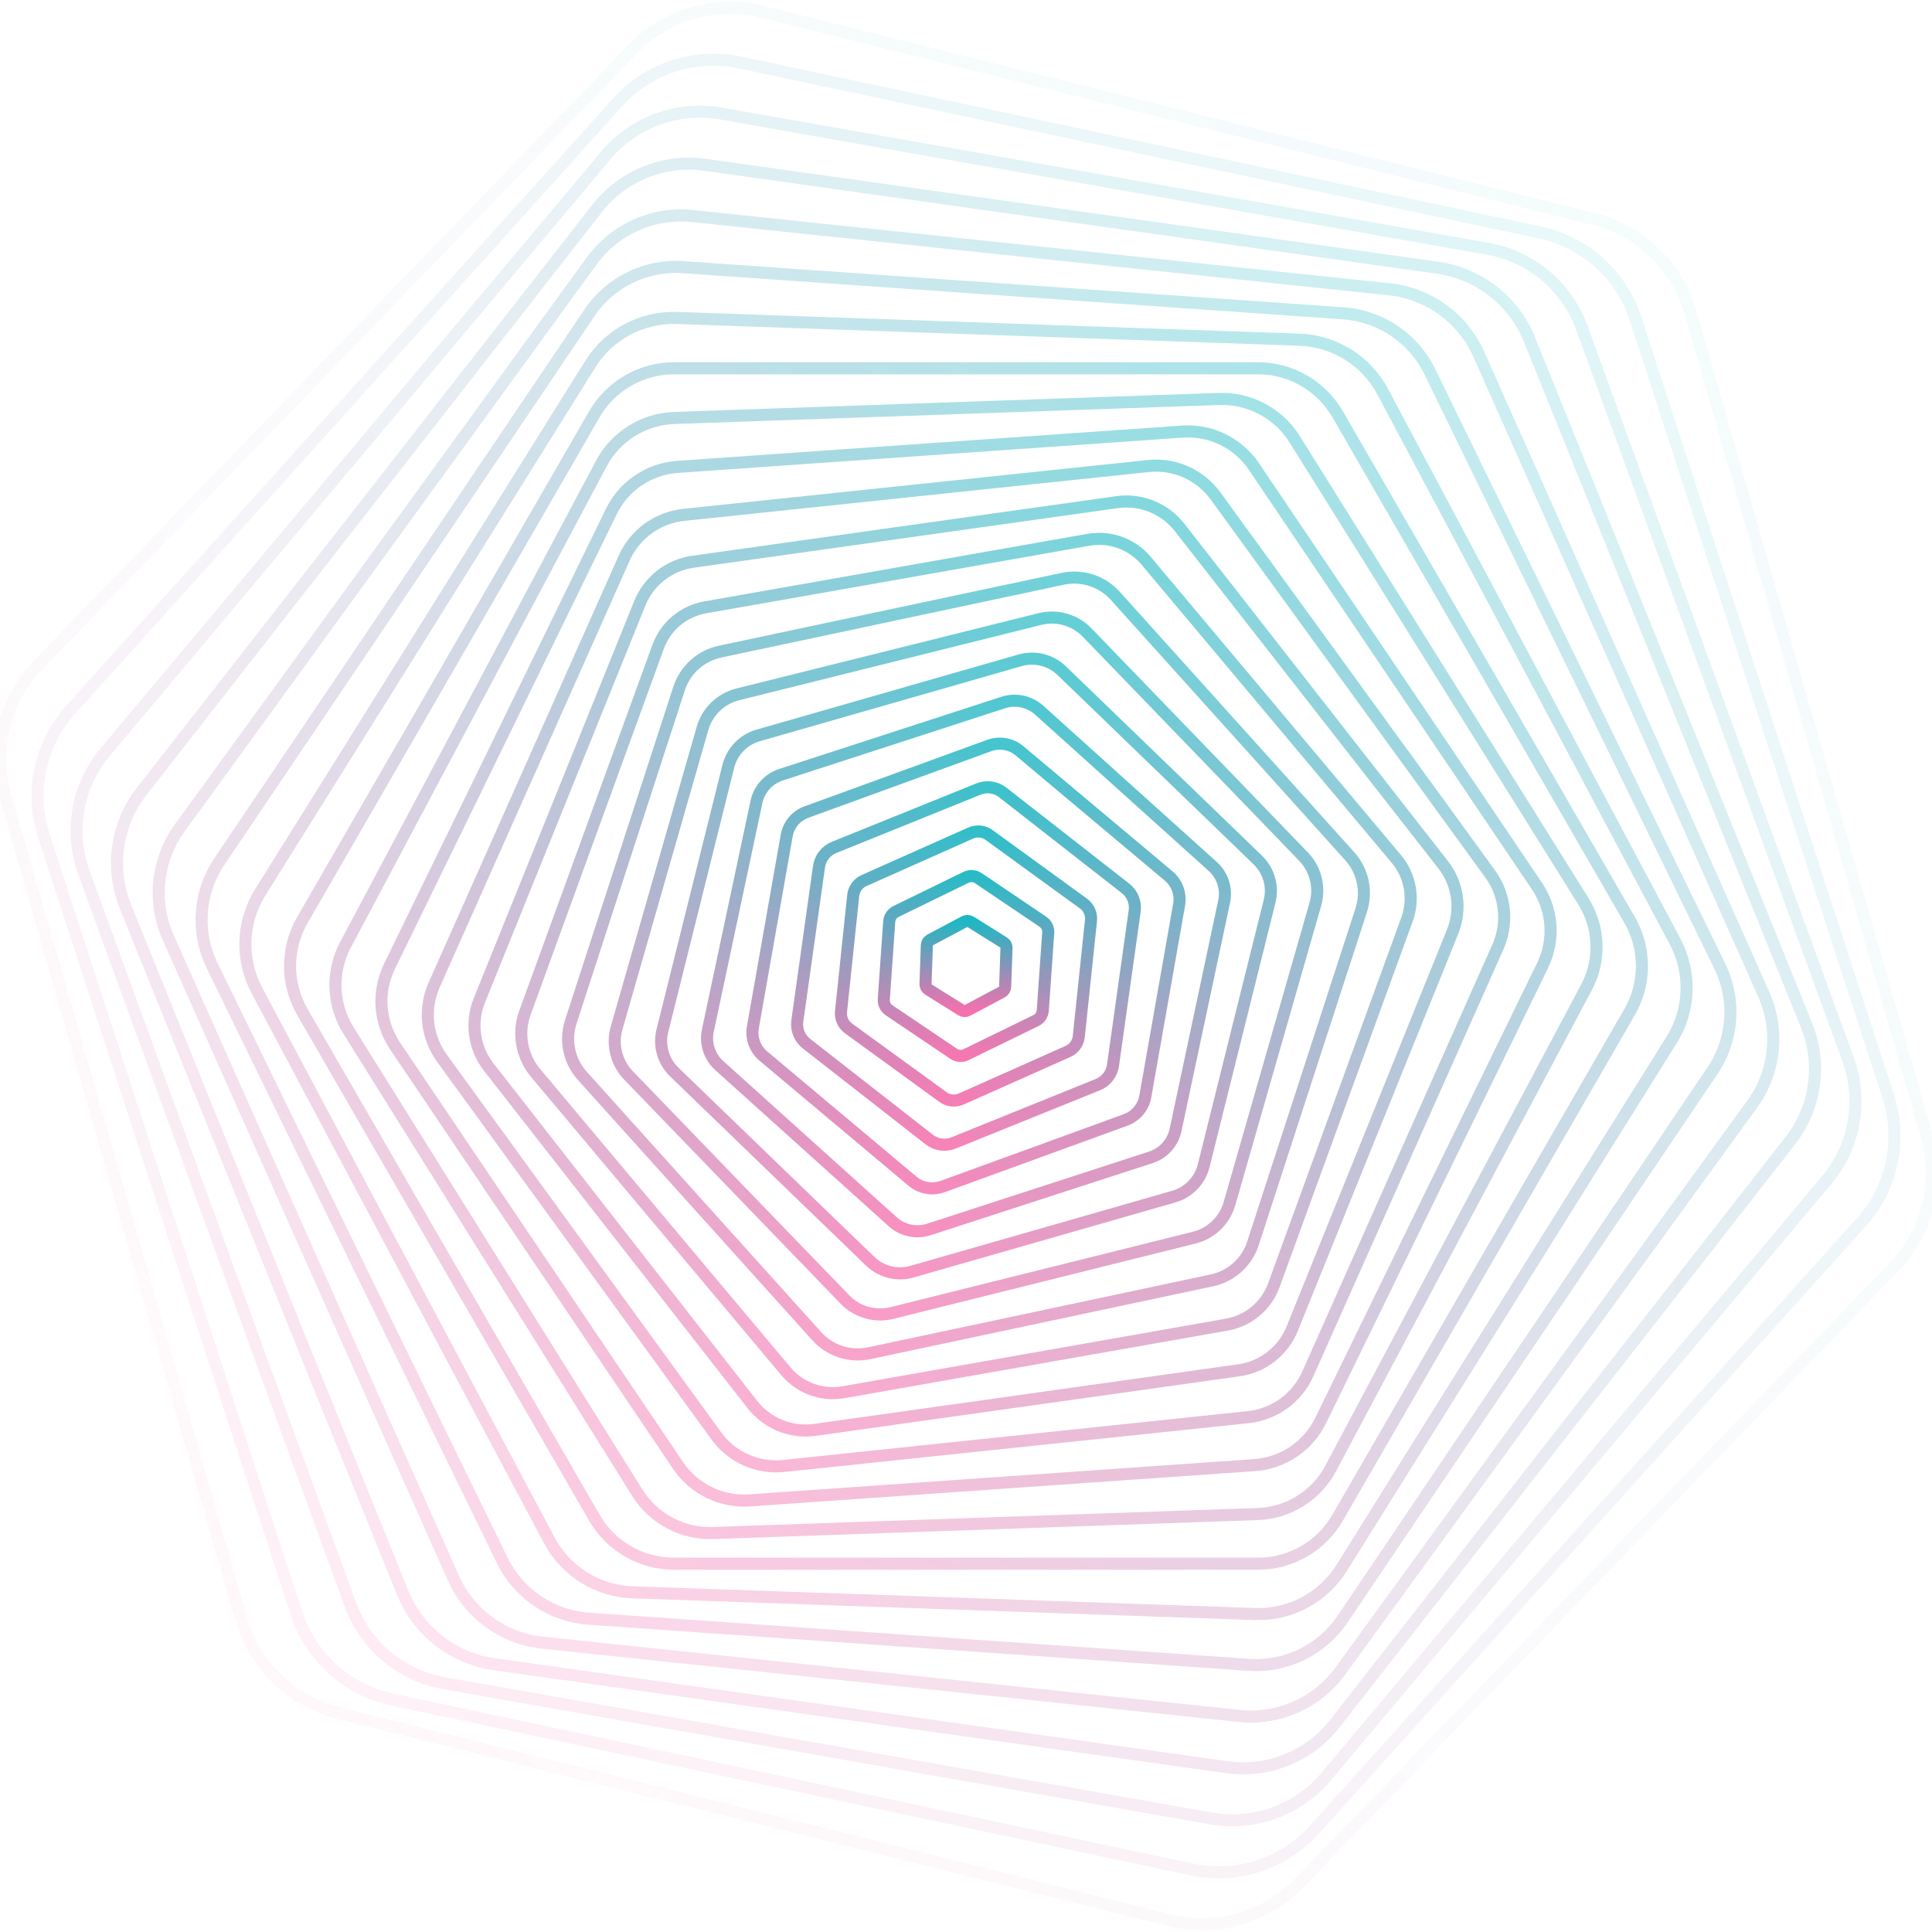
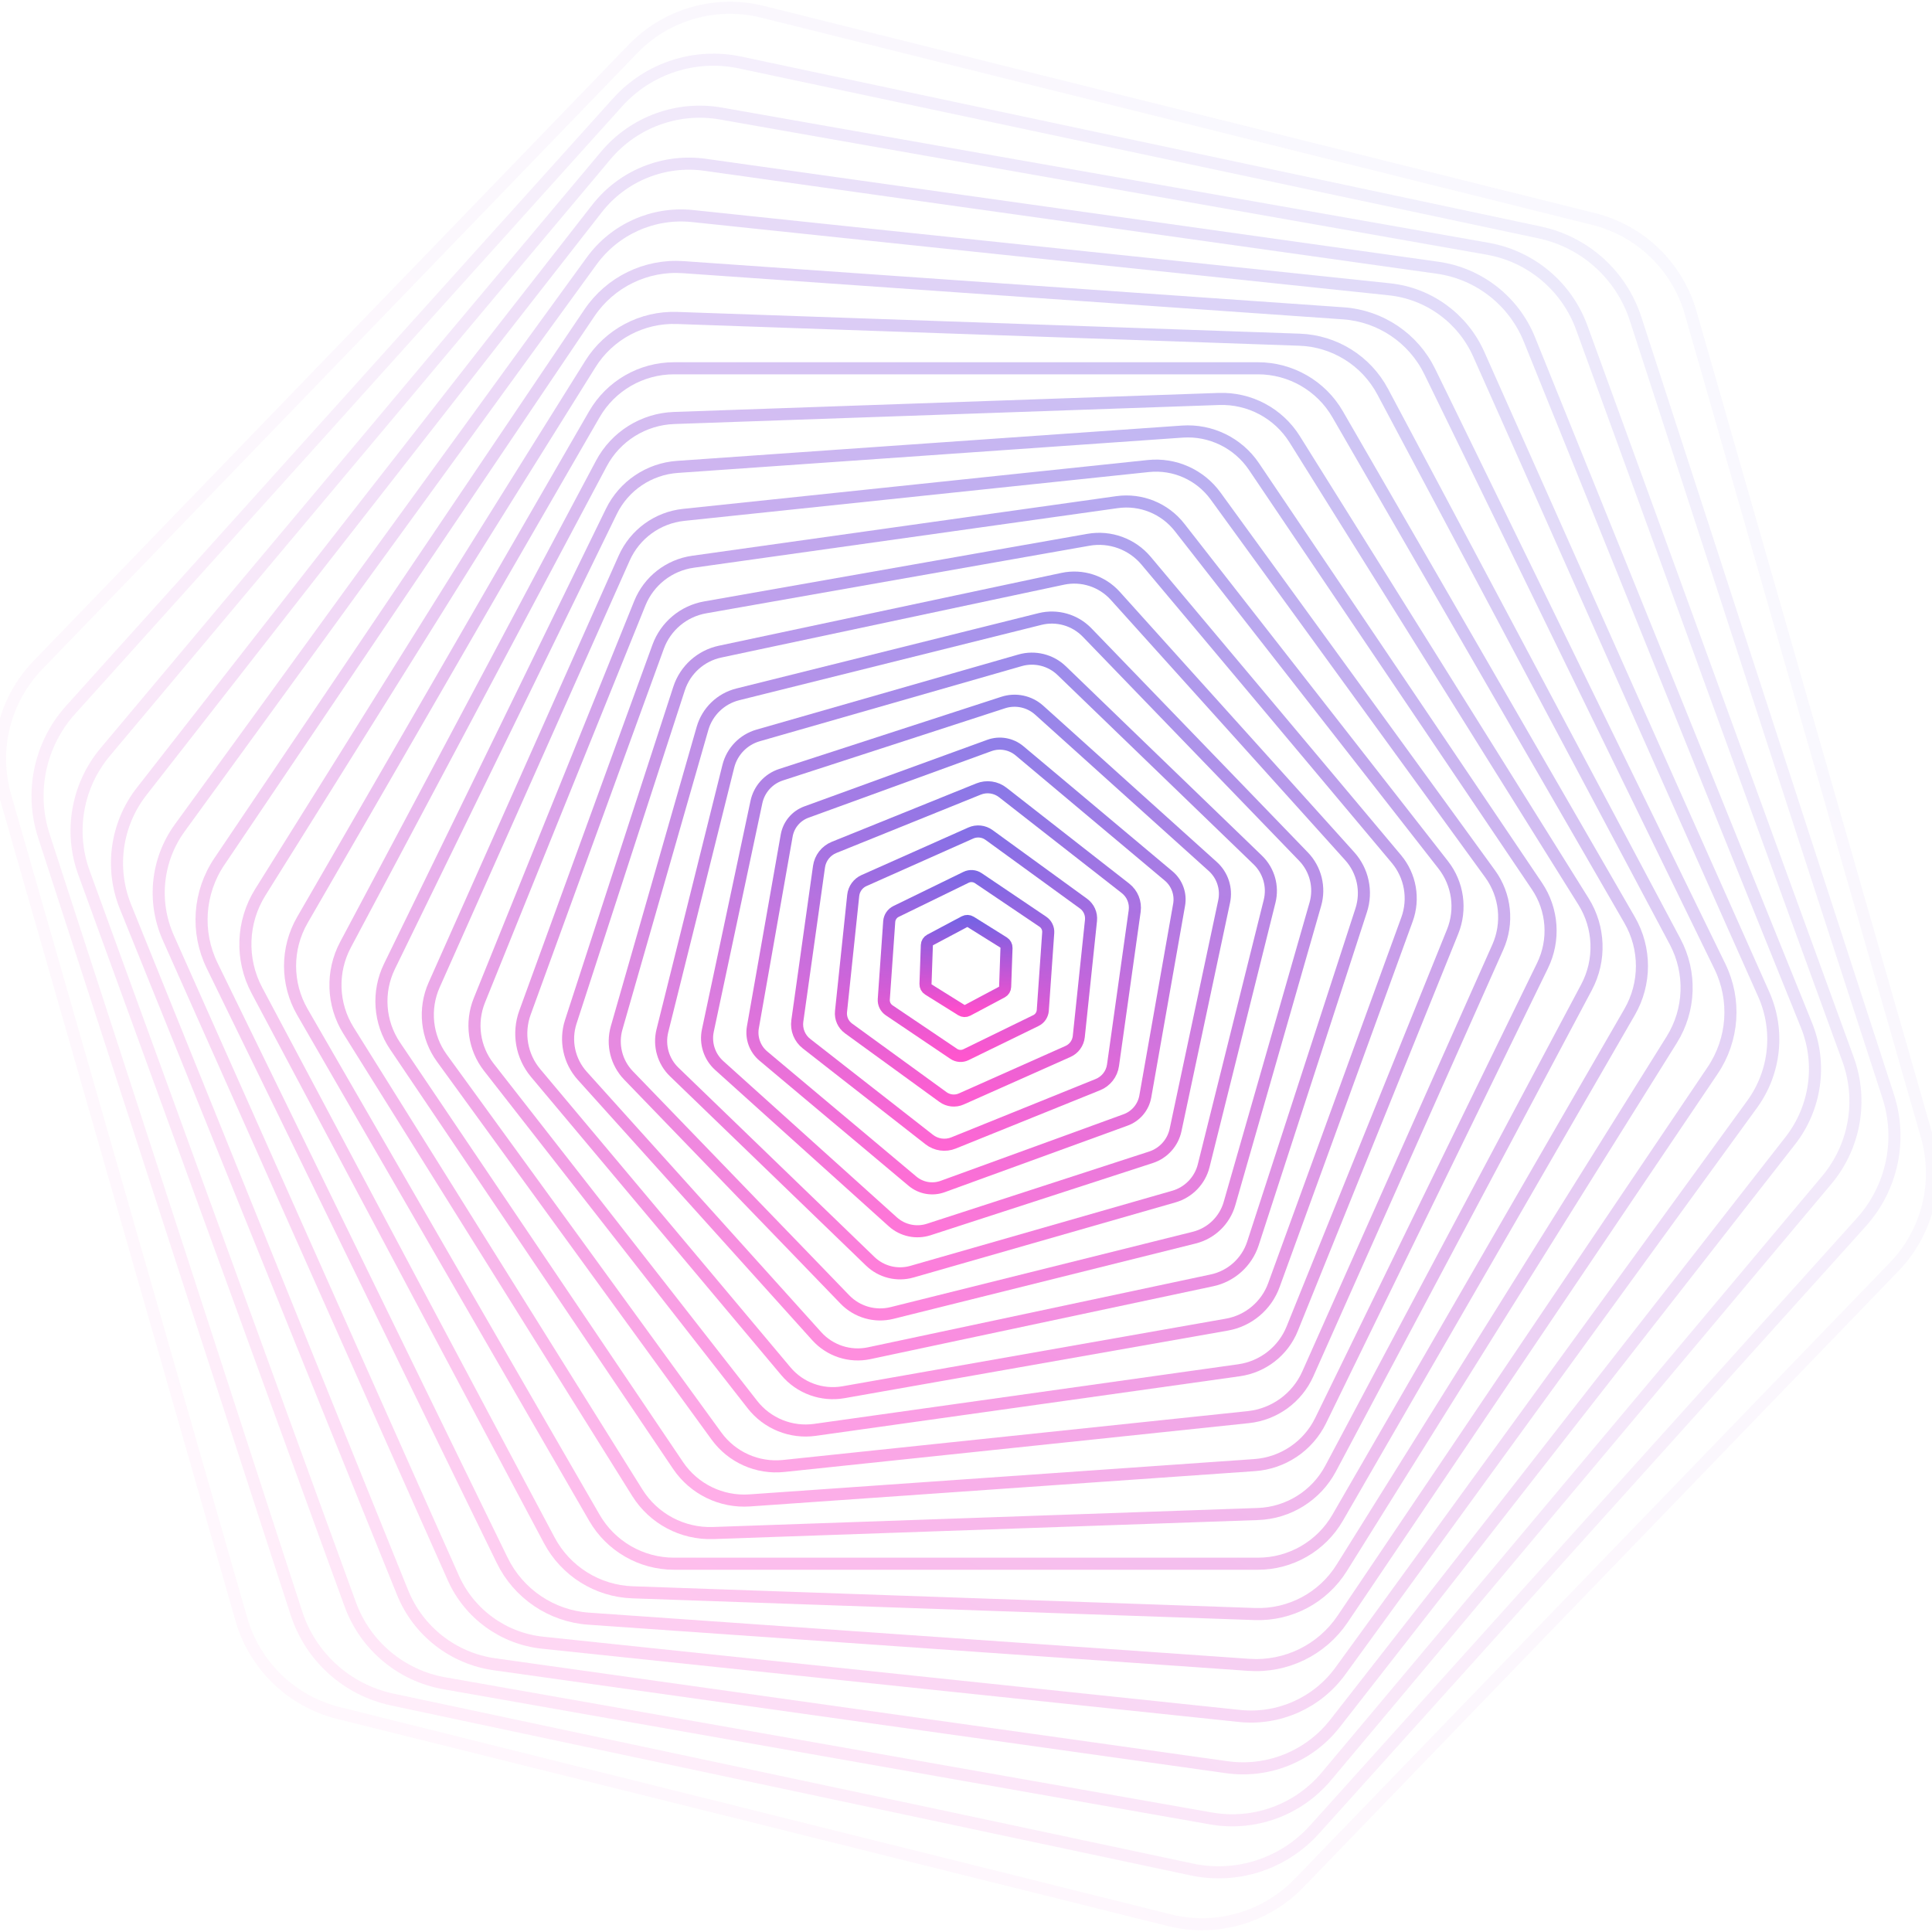
<svg xmlns="http://www.w3.org/2000/svg" version="1.1" viewBox="0 0 800 800">
  <defs>
    <linearGradient x1="50%" y1="0%" x2="50%" y2="100%" id="gggyrate-grad">
-       <stop stop-color="hsl(184, 74%, 44%)" stop-opacity="1" offset="0%" />
-       <stop stop-color="hsl(332, 87%, 70%)" stop-opacity="1" offset="100%" />
+       <stop stop-color="#7862E3" stop-opacity="1" offset="0%" />
+       <stop stop-color="#FE4ECC" stop-opacity="1" offset="100%" />
    </linearGradient>
  </defs>
  <g stroke-width="5" stroke="url(#gggyrate-grad)" fill="none">
    <path d="M372.056 -3.024C389.348 -13.005 410.652 -13.005 427.944 -3.021L735.056 174.29C752.348 184.272 763 202.723 763 222.689V577.311C763 597.277 752.348 615.728 735.056 625.713L427.944 803.024C410.652 813.005 389.348 813.005 372.056 803.021L64.944 625.71C47.652 615.728 37 597.277 37 577.311V222.689C37 202.723 47.652 184.272 64.944 174.287L372.056 -3.024Z " transform="rotate(44, 400, 400)" opacity="0.05" />
    <path d="M373.326 15.295C389.832 5.768 410.168 5.768 426.674 15.298L719.827 184.55C736.332 194.078 746.5 211.69 746.5 230.748V569.252C746.5 588.31 736.332 605.922 719.827 615.453L426.674 784.705C410.168 794.232 389.832 794.232 373.326 784.702L80.174 615.45C63.668 605.922 53.5 588.31 53.5 569.252V230.748C53.5 211.69 63.668 194.078 80.174 184.547L373.326 15.295Z " transform="rotate(42, 400, 400)" opacity="0.10" />
    <path d="M374.597 33.615C390.316 24.541 409.684 24.541 425.403 33.617L704.597 194.809C720.316 203.883 730 220.657 730 238.808V561.192C730 579.343 720.316 596.117 704.597 605.193L425.403 766.385C409.684 775.459 390.316 775.459 374.597 766.383L95.403 605.191C79.684 596.117 70 579.343 70 561.192V238.808C70 220.657 79.684 203.883 95.403 194.807L374.597 33.615Z " transform="rotate(40, 400, 400)" opacity="0.14" />
    <path d="M375.867 51.934C390.8 43.314 409.2 43.314 424.133 51.936L689.367 205.069C704.3 213.689 713.5 229.624 713.5 246.868V553.132C713.5 570.376 704.3 586.311 689.367 594.934L424.133 748.066C409.2 756.686 390.8 756.686 375.867 748.064L110.633 594.931C95.7 586.311 86.5 570.376 86.5 553.132V246.868C86.5 229.624 95.7 213.689 110.633 205.066L375.867 51.934Z " transform="rotate(38, 400, 400)" opacity="0.19" />
    <path d="M377.137 70.253C391.285 62.087 408.715 62.087 422.863 70.256L674.137 215.328C688.285 223.495 697 238.592 697 254.927V545.073C697 561.408 688.285 576.505 674.137 584.674L422.863 729.747C408.715 737.913 391.285 737.913 377.137 729.744L125.863 584.672C111.715 576.505 103 561.408 103 545.073V254.927C103 238.592 111.715 223.495 125.863 215.326L377.137 70.253Z " transform="rotate(36, 400, 400)" opacity="0.23" />
    <path d="M378.407 88.573C391.769 80.86 408.231 80.86 421.593 88.575L658.907 225.588C672.269 233.301 680.5 247.559 680.5 262.987V537.013C680.5 552.441 672.269 566.699 658.907 574.414L421.593 711.427C408.231 719.14 391.769 719.14 378.407 711.425L141.093 574.412C127.731 566.699 119.5 552.441 119.5 537.013V262.987C119.5 247.559 127.731 233.301 141.093 225.586L378.407 88.573Z " transform="rotate(34, 400, 400)" opacity="0.28" />
    <path d="M379.677 106.892C392.253 99.633 407.747 99.633 420.323 106.894L643.677 235.847C656.253 243.107 664 256.526 664 271.046V528.954C664 543.474 656.253 556.893 643.677 564.155L420.323 693.108C407.747 700.367 392.253 700.367 379.677 693.106L156.323 564.153C143.747 556.893 136 543.474 136 528.954V271.046C136 256.526 143.747 243.107 156.323 235.845L379.677 106.892Z " transform="rotate(32, 400, 400)" opacity="0.32" />
    <path d="M380.947 125.211C392.737 118.405 407.263 118.405 419.053 125.213L628.447 246.107C640.237 252.913 647.5 265.493 647.5 279.106V520.894C647.5 534.507 640.237 547.087 628.447 553.895L419.053 674.789C407.263 681.595 392.737 681.595 380.947 674.787L171.553 553.893C159.763 547.087 152.5 534.507 152.5 520.894V279.106C152.5 265.493 159.763 252.913 171.553 246.105L380.947 125.211Z " transform="rotate(30, 400, 400)" opacity="0.37" />
    <path d="M382.218 143.53C393.221 137.178 406.779 137.178 417.782 143.532L613.218 256.367C624.221 262.718 631 274.46 631 287.166V512.834C631 525.54 624.221 537.282 613.218 543.635L417.782 656.47C406.779 662.822 393.221 662.822 382.218 656.468L186.782 543.633C175.779 537.282 169 525.54 169 512.834V287.166C169 274.46 175.779 262.718 186.782 256.365L382.218 143.53Z " transform="rotate(28, 400, 400)" opacity="0.41" />
    <path d="M383.488 161.85C393.706 155.951 406.294 155.951 416.512 161.851L597.988 266.626C608.206 272.524 614.5 283.427 614.5 295.225V504.775C614.5 516.573 608.206 527.476 597.988 533.376L416.512 638.15C406.294 644.049 393.706 644.049 383.488 638.149L202.012 533.374C191.794 527.476 185.5 516.573 185.5 504.775V295.225C185.5 283.427 191.794 272.524 202.012 266.624L383.488 161.85Z " transform="rotate(26, 400, 400)" opacity="0.46" />
    <path d="M384.758 180.169C394.19 174.724 405.81 174.724 415.242 180.17L582.758 276.886C592.19 282.33 598 292.394 598 303.285V496.715C598 507.606 592.19 517.67 582.758 523.116L415.242 619.831C405.81 625.276 394.19 625.276 384.758 619.83L217.242 523.114C207.81 517.67 202 507.606 202 496.715V303.285C202 292.394 207.81 282.33 217.242 276.884L384.758 180.169Z " transform="rotate(24, 400, 400)" opacity="0.50" />
    <path d="M386.028 198.488C394.674 193.497 405.326 193.497 413.972 198.489L567.528 287.145C576.174 292.136 581.5 301.361 581.5 311.344V488.656C581.5 498.639 576.174 507.864 567.528 512.856L413.972 601.512C405.326 606.503 394.674 606.503 386.028 601.51L232.472 512.855C223.826 507.864 218.5 498.639 218.5 488.656V311.344C218.5 301.361 223.826 292.136 232.472 287.144L386.028 198.488Z " transform="rotate(22, 400, 400)" opacity="0.55" />
    <path d="M387.298 216.807C395.158 212.27 404.842 212.27 412.702 216.809L552.298 297.405C560.158 301.942 565 310.329 565 319.404V480.596C565 489.671 560.158 498.058 552.298 502.597L412.702 583.193C404.842 587.73 395.158 587.73 387.298 583.191L247.702 502.595C239.842 498.058 235 489.671 235 480.596V319.404C235 310.329 239.842 301.942 247.702 297.403L387.298 216.807Z " transform="rotate(20, 400, 400)" opacity="0.59" />
    <path d="M388.568 235.127C395.642 231.043 404.358 231.043 411.432 235.128L537.068 307.664C544.142 311.748 548.5 319.296 548.5 327.464V472.536C548.5 480.704 544.142 488.252 537.068 492.337L411.432 564.873C404.358 568.957 395.642 568.957 388.568 564.872L262.932 492.336C255.858 488.252 251.5 480.704 251.5 472.536V327.464C251.5 319.296 255.858 311.748 262.932 307.663L388.568 235.127Z " transform="rotate(18, 400, 400)" opacity="0.64" />
    <path d="M389.839 253.446C396.126 249.816 403.874 249.816 410.161 253.447L521.839 317.924C528.127 321.553 532 328.263 532 335.523V464.477C532 471.737 528.127 478.447 521.839 482.077L410.161 546.554C403.874 550.184 396.126 550.184 389.839 546.553L278.161 482.076C271.873 478.447 268 471.737 268 464.477V335.523C268 328.263 271.873 321.553 278.161 317.923L389.839 253.446Z " transform="rotate(16, 400, 400)" opacity="0.68" />
    <path d="M391.109 271.765C396.611 268.589 403.389 268.589 408.891 271.766L506.609 328.183C512.111 331.359 515.5 337.23 515.5 343.583V456.417C515.5 462.77 512.111 468.641 506.609 471.818L408.891 528.235C403.389 531.411 396.611 531.411 391.109 528.234L293.391 471.817C287.889 468.641 284.5 462.77 284.5 456.417V343.583C284.5 337.23 287.889 331.359 293.391 328.182L391.109 271.765Z " transform="rotate(14, 400, 400)" opacity="0.73" />
    <path d="M392.379 290.084C397.095 287.362 402.905 287.362 407.621 290.085L491.379 338.443C496.095 341.165 499 346.197 499 351.642V448.358C499 453.803 496.095 458.835 491.379 461.558L407.621 509.916C402.905 512.638 397.095 512.638 392.379 509.915L308.621 461.557C303.905 458.835 301 453.803 301 448.358V351.642C301 346.197 303.905 341.165 308.621 338.442L392.379 290.084Z " transform="rotate(12, 400, 400)" opacity="0.77" />
    <path d="M393.649 308.404C397.579 306.135 402.421 306.135 406.351 308.404L476.149 348.702C480.079 350.971 482.5 355.164 482.5 359.702V440.298C482.5 444.836 480.079 449.029 476.149 451.298L406.351 491.596C402.421 493.865 397.579 493.865 393.649 491.596L323.851 451.298C319.921 449.029 317.5 444.836 317.5 440.298V359.702C317.5 355.164 319.921 350.971 323.851 348.702L393.649 308.404Z " transform="rotate(10, 400, 400)" opacity="0.82" />
    <path d="M394.919 326.723C398.063 324.908 401.937 324.908 405.081 326.723L460.919 358.962C464.063 360.777 466 364.131 466 367.762V432.238C466 435.869 464.063 439.223 460.919 441.039L405.081 473.277C401.937 475.092 398.063 475.092 394.919 473.277L339.081 441.038C335.937 439.223 334 435.869 334 432.238V367.762C334 364.131 335.937 360.777 339.081 358.961L394.919 326.723Z " transform="rotate(8, 400, 400)" opacity="0.86" />
    <path d="M396.189 345.042C398.547 343.681 401.453 343.681 403.811 345.043L445.689 369.221C448.047 370.583 449.5 373.099 449.5 375.821V424.179C449.5 426.901 448.047 429.417 445.689 430.779L403.811 454.958C401.453 456.319 398.547 456.319 396.189 454.957L354.311 430.779C351.953 429.417 350.5 426.901 350.5 424.179V375.821C350.5 373.099 351.953 370.583 354.311 369.221L396.189 345.042Z " transform="rotate(6, 400, 400)" opacity="0.91" />
    <path d="M397.46 363.361C399.032 362.454 400.968 362.454 402.54 363.362L430.46 379.481C432.032 380.388 433 382.066 433 383.881V416.119C433 417.934 432.032 419.612 430.46 420.519L402.54 436.639C400.968 437.546 399.032 437.546 397.46 436.638L369.54 420.519C367.968 419.612 367 417.934 367 416.119V383.881C367 382.066 367.968 380.388 369.54 379.481L397.46 363.361Z " transform="rotate(4, 400, 400)" opacity="0.95" />
    <path d="M398.73 381.681C399.516 381.227 400.484 381.227 401.27 381.681L415.23 389.74C416.016 390.194 416.5 391.033 416.5 391.94V408.06C416.5 408.967 416.016 409.806 415.23 410.26L401.27 418.319C400.484 418.773 399.516 418.773 398.73 418.319L384.77 410.26C383.984 409.806 383.5 408.967 383.5 408.06V391.94C383.5 391.033 383.984 390.194 384.77 389.74L398.73 381.681Z " transform="rotate(2, 400, 400)" opacity="1.00" />
  </g>
</svg>
